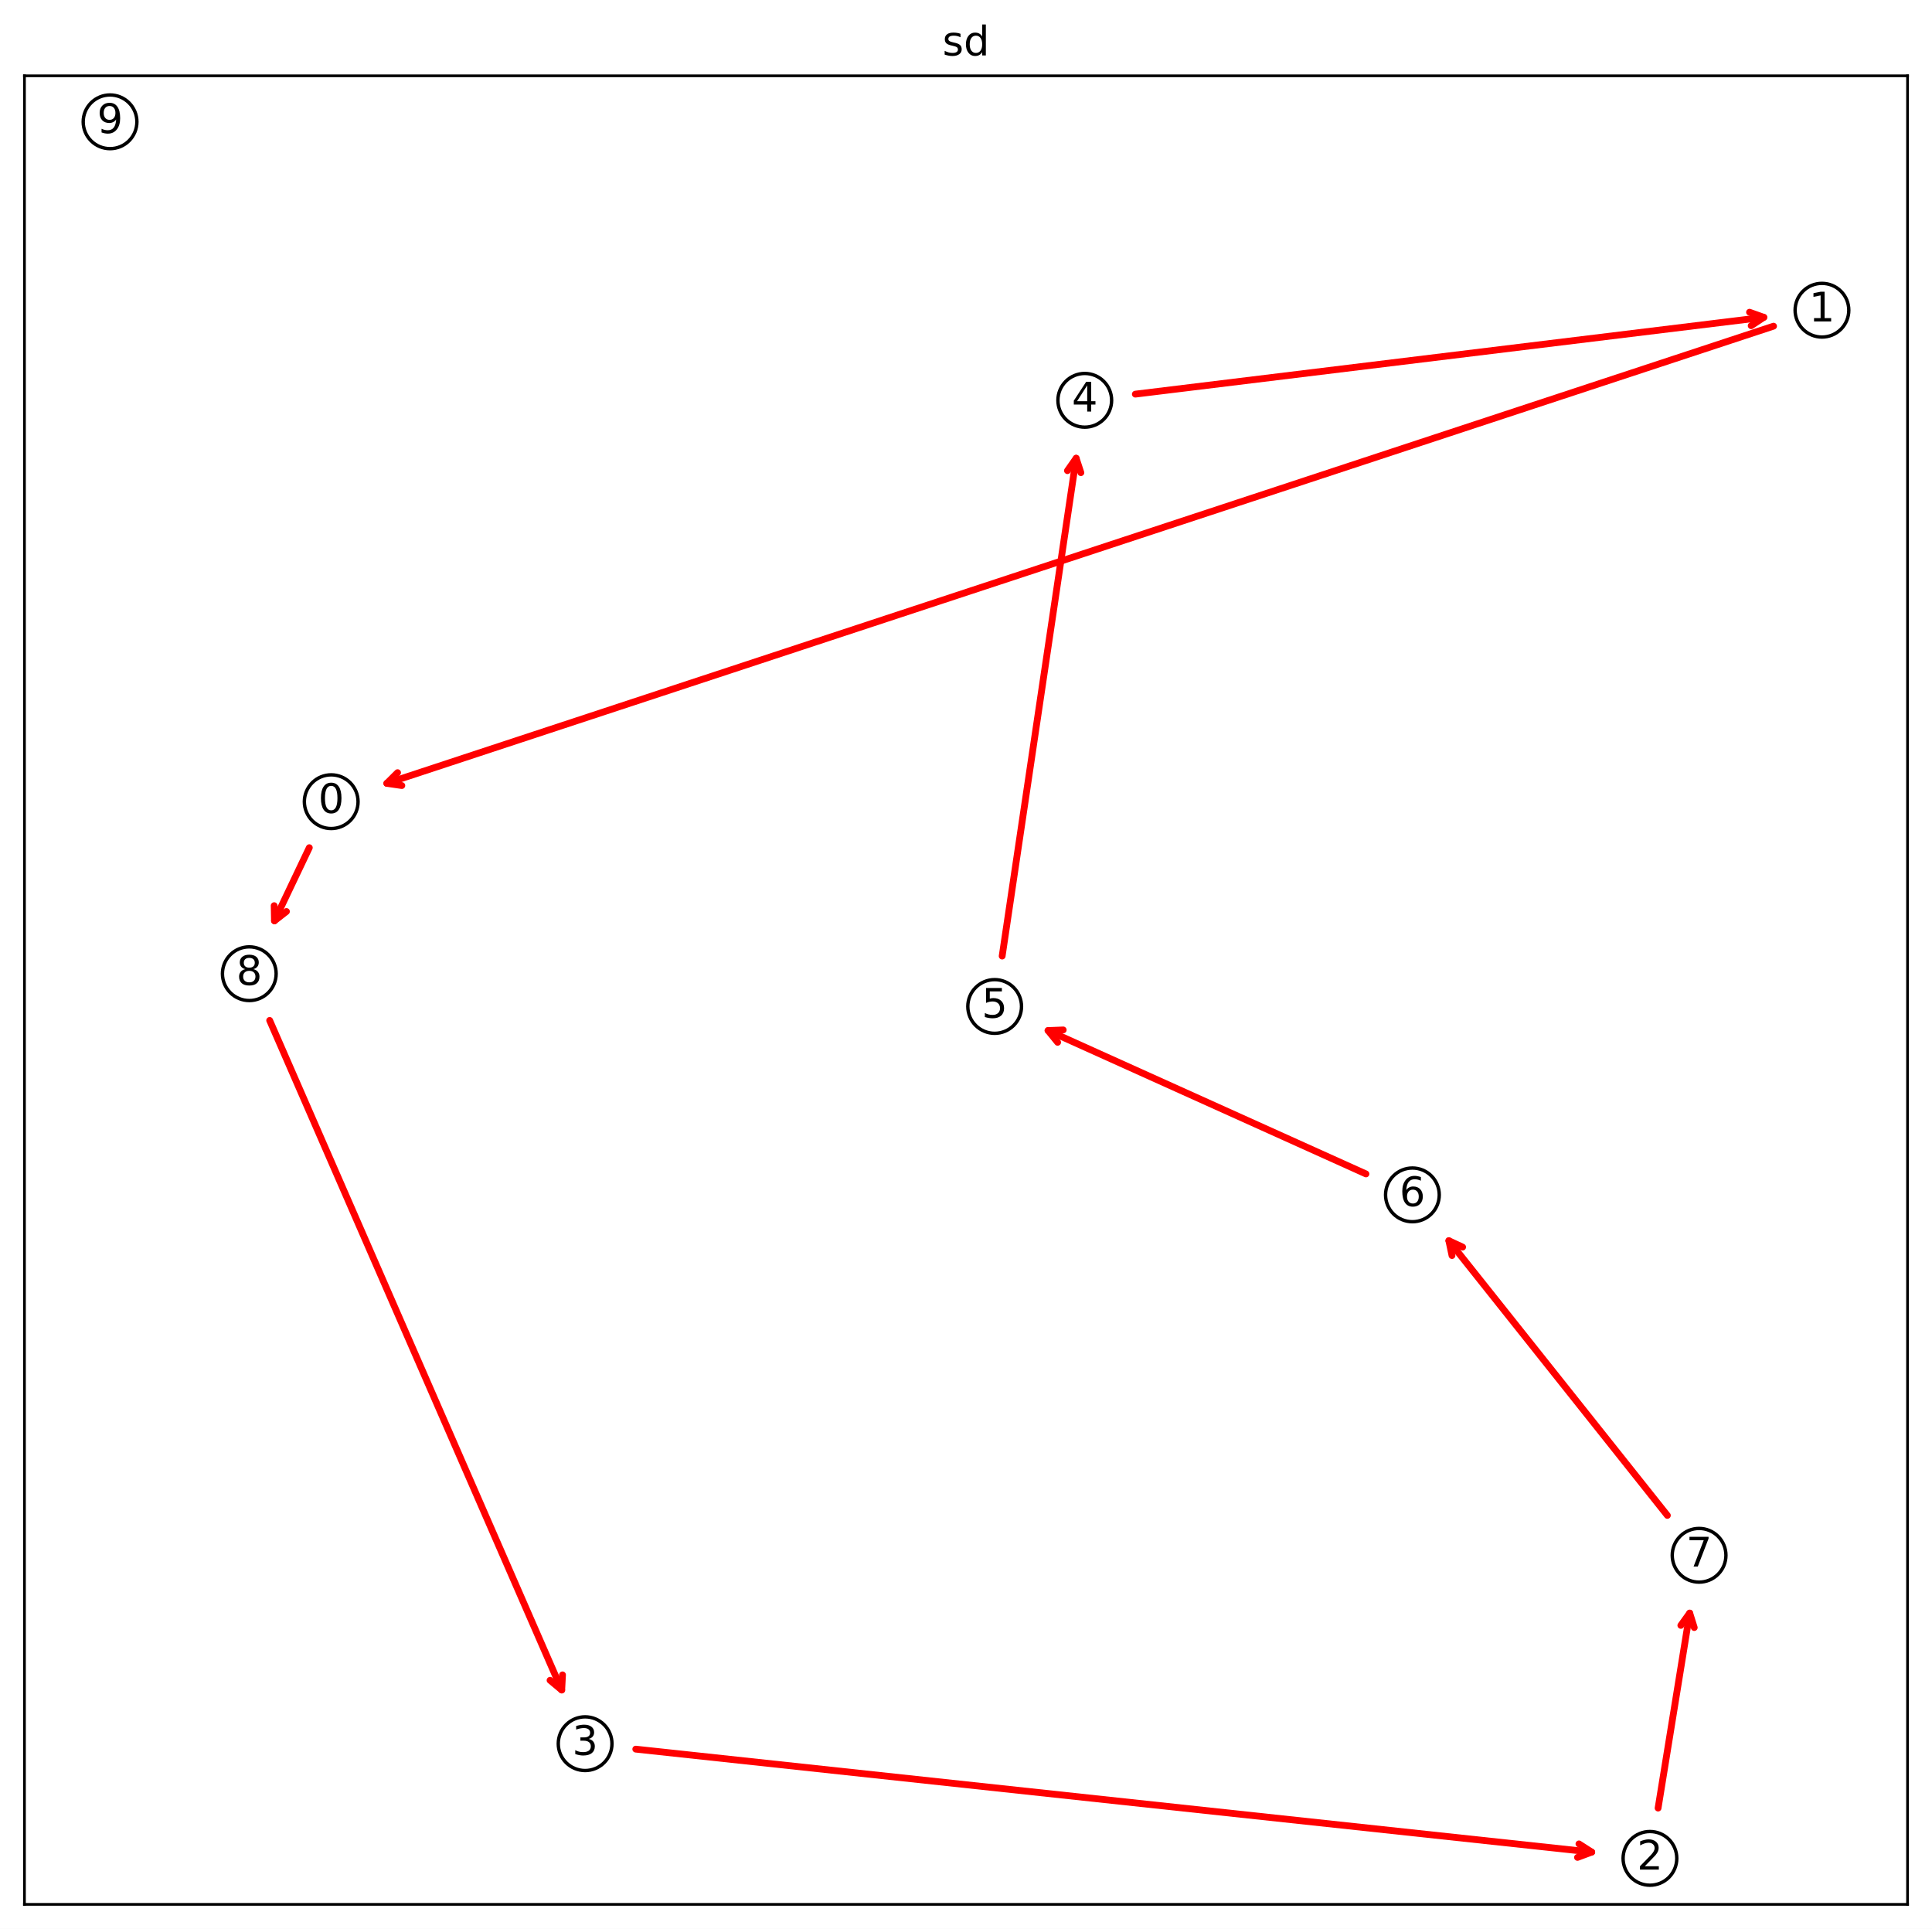
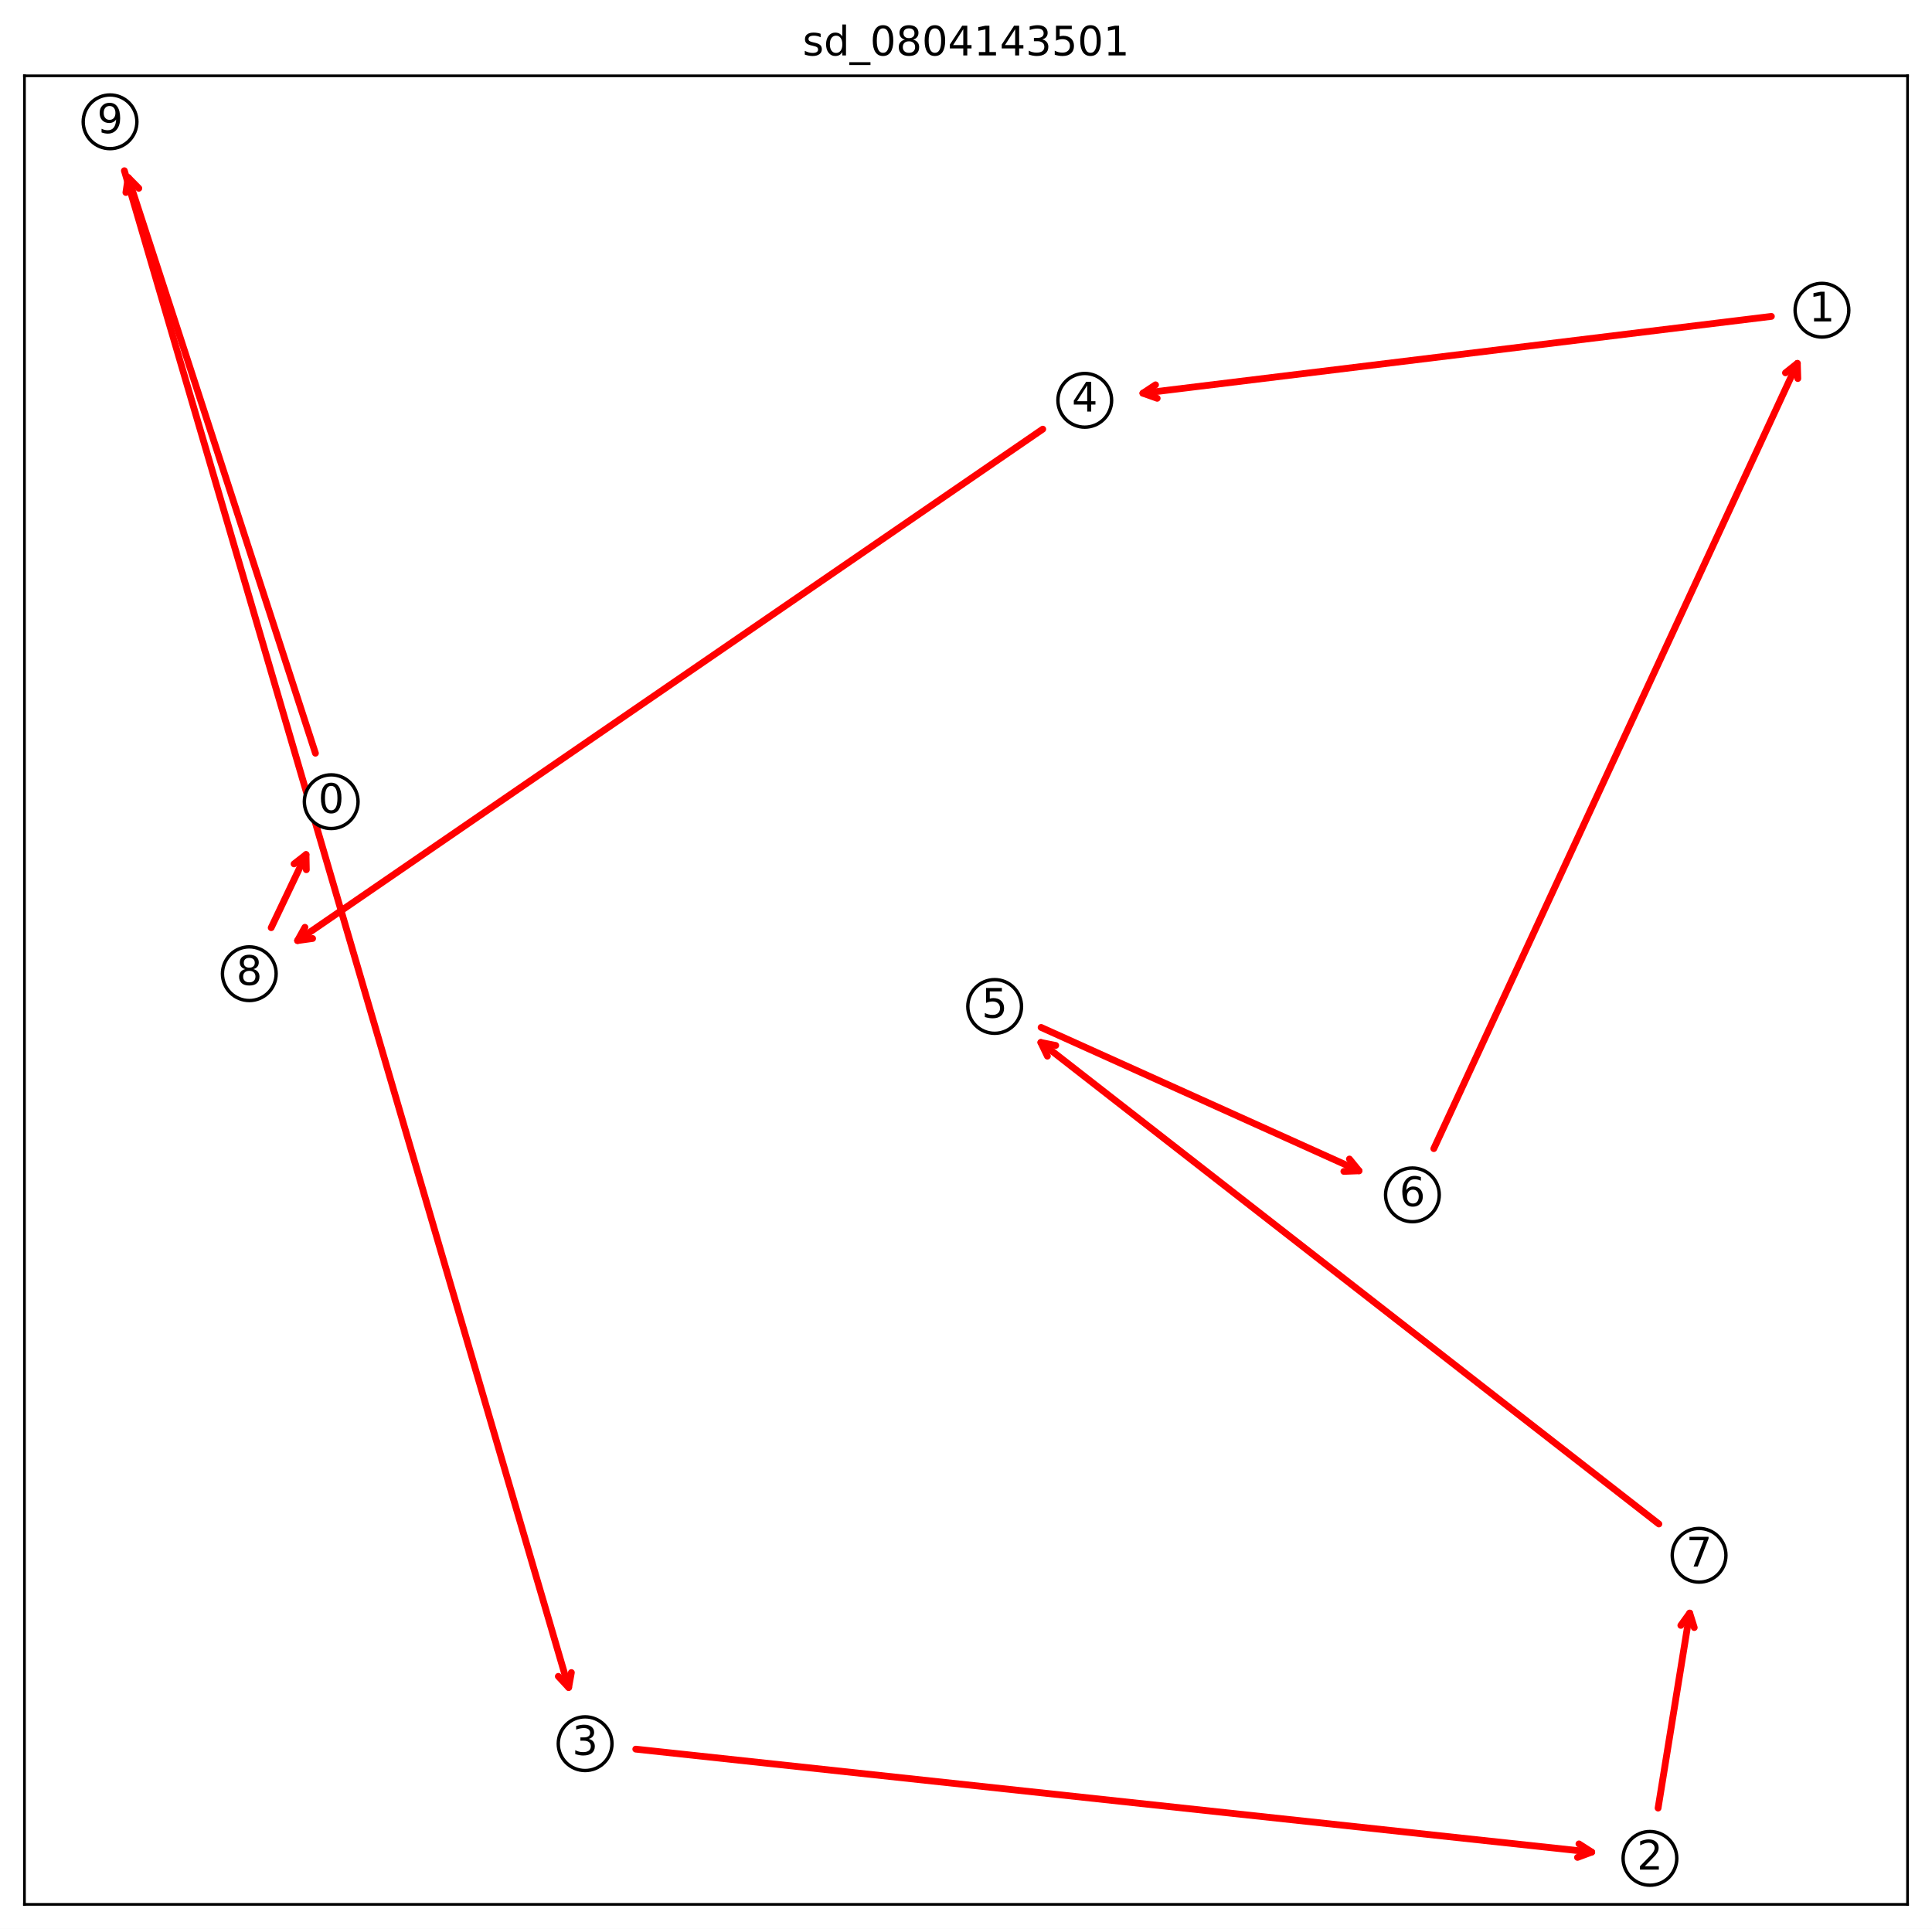
<svg xmlns="http://www.w3.org/2000/svg" xmlns:xlink="http://www.w3.org/1999/xlink" width="568.8pt" height="567.838pt" viewBox="0 0 568.8 567.838" version="1.1">
  <defs>
    <style type="text/css">*{stroke-linejoin: round; stroke-linecap: butt}</style>
  </defs>
  <g id="figure_1">
    <g id="patch_1">
      <path d="M 0 567.838  L 568.8 567.838  L 568.8 0  L 0 0  z " style="fill: #ffffff" />
    </g>
    <g id="axes_1">
      <g id="patch_2">
        <path d="M 7.2 560.638  L 561.6 560.638  L 561.6 22.318  L 7.2 22.318  z " style="fill: #ffffff" />
      </g>
      <g id="matplotlib.axis_1" />
      <g id="matplotlib.axis_2" />
      <g id="patch_3">
-         <path d="M 91.062 249.555  Q 85.453 261.333 80.806 271.093  " style="fill: none; stroke: #ff0000; stroke-width: 2; stroke-linecap: round" />
-         <path d="M 84.331 268.341  L 80.806 271.093  L 80.72 266.622  " style="fill: none; stroke: #ff0000; stroke-width: 2; stroke-linecap: round" />
+         <path d="M 92.869 221.748  Q 64.955 135.937 37.732 52.252  " style="fill: none; stroke: #ff0000; stroke-width: 2; stroke-linecap: round" />
+         <path d="M 37.067 56.674  L 37.732 52.252  L 40.871 55.437  " style="fill: none; stroke: #ff0000; stroke-width: 2; stroke-linecap: round" />
      </g>
      <g id="patch_4">
-         <path d="M 79.392 300.404  Q 122.831 399.996 165.376 497.538  " style="fill: none; stroke: #ff0000; stroke-width: 2; stroke-linecap: round" />
-         <path d="M 165.61 493.072  L 165.376 497.538  L 161.944 494.671  " style="fill: none; stroke: #ff0000; stroke-width: 2; stroke-linecap: round" />
+         <path d="M 36.616 50.254  Q 102.332 274.596 167.42 496.792  " style="fill: none; stroke: #ff0000; stroke-width: 2; stroke-linecap: round" />
+         <path d="M 168.215 492.391  L 167.42 496.792  L 164.376 493.515  " style="fill: none; stroke: #ff0000; stroke-width: 2; stroke-linecap: round" />
      </g>
      <g id="patch_5">
        <path d="M 187.176 514.94  Q 329.012 530.215 468.624 545.25  " style="fill: none; stroke: #ff0000; stroke-width: 2; stroke-linecap: round" />
        <path d="M 464.861 542.833  L 468.624 545.25  L 464.433 546.81  " style="fill: none; stroke: #ff0000; stroke-width: 2; stroke-linecap: round" />
      </g>
      <g id="patch_6">
        <path d="M 488.16 532.291  Q 492.993 502.482 497.469 474.881  " style="fill: none; stroke: #ff0000; stroke-width: 2; stroke-linecap: round" />
        <path d="M 494.855 478.509  L 497.469 474.881  L 498.803 479.149  " style="fill: none; stroke: #ff0000; stroke-width: 2; stroke-linecap: round" />
      </g>
      <g id="patch_7">
-         <path d="M 490.891 446.132  Q 458.028 404.819 426.557 365.256  " style="fill: none; stroke: #ff0000; stroke-width: 2; stroke-linecap: round" />
-         <path d="M 427.482 369.632  L 426.557 365.256  L 430.613 367.142  " style="fill: none; stroke: #ff0000; stroke-width: 2; stroke-linecap: round" />
+         <path d="M 488.396 448.653  Q 396.534 377.086 306.435 306.893  " style="fill: none; stroke: #ff0000; stroke-width: 2; stroke-linecap: round" />
+         <path d="M 308.362 310.929  L 306.435 306.893  L 310.82 307.773  " style="fill: none; stroke: #ff0000; stroke-width: 2; stroke-linecap: round" />
      </g>
      <g id="patch_8">
-         <path d="M 402.153 345.599  Q 354.334 324.033 308.553 303.387  " style="fill: none; stroke: #ff0000; stroke-width: 2; stroke-linecap: round" />
-         <path d="M 311.377 306.855  L 308.553 303.387  L 313.021 303.208  " style="fill: none; stroke: #ff0000; stroke-width: 2; stroke-linecap: round" />
+         <path d="M 306.513 302.467  Q 354.332 324.033 400.113 344.679  " style="fill: none; stroke: #ff0000; stroke-width: 2; stroke-linecap: round" />
+         <path d="M 397.289 341.212  L 400.113 344.679  L 395.645 344.858  " style="fill: none; stroke: #ff0000; stroke-width: 2; stroke-linecap: round" />
      </g>
      <g id="patch_9">
-         <path d="M 295.046 281.464  Q 306.103 207.076 316.832 134.9  " style="fill: none; stroke: #ff0000; stroke-width: 2; stroke-linecap: round" />
-         <path d="M 314.266 138.562  L 316.832 134.9  L 318.222 139.151  " style="fill: none; stroke: #ff0000; stroke-width: 2; stroke-linecap: round" />
+         <path d="M 422.127 338.154  Q 476.112 221.547 529.157 106.969  " style="fill: none; stroke: #ff0000; stroke-width: 2; stroke-linecap: round" />
+         <path d="M 525.662 109.759  L 529.157 106.969  L 529.292 111.44  " style="fill: none; stroke: #ff0000; stroke-width: 2; stroke-linecap: round" />
      </g>
      <g id="patch_10">
-         <path d="M 334.252 116.032  Q 427.882 104.588 519.291 93.416  " style="fill: none; stroke: #ff0000; stroke-width: 2; stroke-linecap: round" />
-         <path d="M 515.078 91.916  L 519.291 93.416  L 515.564 95.887  " style="fill: none; stroke: #ff0000; stroke-width: 2; stroke-linecap: round" />
+         <path d="M 521.514 93.144  Q 427.885 104.588 336.475 115.76  " style="fill: none; stroke: #ff0000; stroke-width: 2; stroke-linecap: round" />
+         <path d="M 340.688 117.26  L 336.475 115.76  L 340.203 113.29  " style="fill: none; stroke: #ff0000; stroke-width: 2; stroke-linecap: round" />
      </g>
      <g id="patch_11">
-         <path d="M 522.152 96.022  Q 316.954 163.67 113.879 230.618  " style="fill: none; stroke: #ff0000; stroke-width: 2; stroke-linecap: round" />
-         <path d="M 118.304 231.265  L 113.879 230.618  L 117.052 227.466  " style="fill: none; stroke: #ff0000; stroke-width: 2; stroke-linecap: round" />
+         <path d="M 307 126.338  Q 196.38 202.254 87.604 276.904  " style="fill: none; stroke: #ff0000; stroke-width: 2; stroke-linecap: round" />
+         <path d="M 92.034 276.29  L 87.604 276.904  L 89.771 272.991  " style="fill: none; stroke: #ff0000; stroke-width: 2; stroke-linecap: round" />
      </g>
      <g id="patch_12">
+         <path d="M 79.843 273.114  Q 85.452 261.336 90.099 251.576  " style="fill: none; stroke: #ff0000; stroke-width: 2; stroke-linecap: round" />
+         <path d="M 86.574 254.328  L 90.099 251.576  L 90.185 256.048  " style="fill: none; stroke: #ff0000; stroke-width: 2; stroke-linecap: round" />
+       </g>
+       <g id="patch_13">
        <path d="M 7.2 560.638  L 7.2 22.318  " style="fill: none; stroke: #000000; stroke-width: 0.8; stroke-linejoin: miter; stroke-linecap: square" />
      </g>
-       <g id="patch_13">
+       <g id="patch_14">
        <path d="M 561.6 560.638  L 561.6 22.318  " style="fill: none; stroke: #000000; stroke-width: 0.8; stroke-linejoin: miter; stroke-linecap: square" />
      </g>
-       <g id="patch_14">
+       <g id="patch_15">
        <path d="M 7.2 560.638  L 561.6 560.638  " style="fill: none; stroke: #000000; stroke-width: 0.8; stroke-linejoin: miter; stroke-linecap: square" />
      </g>
-       <g id="patch_15">
+       <g id="patch_16">
        <path d="M 7.2 22.318  L 561.6 22.318  " style="fill: none; stroke: #000000; stroke-width: 0.8; stroke-linejoin: miter; stroke-linecap: square" />
      </g>
      <g id="PathCollection_1">
        <defs>
-           <path id="m304e640a51" d="M 0 7.906  C 2.097 7.906 4.108 7.073 5.59 5.59  C 7.073 4.108 7.906 2.097 7.906 0  C 7.906 -2.097 7.073 -4.108 5.59 -5.59  C 4.108 -7.073 2.097 -7.906 0 -7.906  C -2.097 -7.906 -4.108 -7.073 -5.59 -5.59  C -7.073 -4.108 -7.906 -2.097 -7.906 0  C -7.906 2.097 -7.073 4.108 -5.59 5.59  C -4.108 7.073 -2.097 7.906 0 7.906  z " style="stroke: #000000" />
+           <path id="m230022b183" d="M 0 7.906  C 2.097 7.906 4.108 7.073 5.59 5.59  C 7.073 4.108 7.906 2.097 7.906 0  C 7.906 -2.097 7.073 -4.108 5.59 -5.59  C 4.108 -7.073 2.097 -7.906 0 -7.906  C -2.097 -7.906 -4.108 -7.073 -5.59 -5.59  C -7.073 -4.108 -7.906 -2.097 -7.906 0  C -7.906 2.097 -7.073 4.108 -5.59 5.59  C -4.108 7.073 -2.097 7.906 0 7.906  z " style="stroke: #000000" />
        </defs>
-         <g clip-path="url(#p62810bb80d)">
-           <use xlink:href="#m304e640a51" x="97.51" y="236.014" style="fill: #ffffff; stroke: #000000" />
-           <use xlink:href="#m304e640a51" x="536.4" y="91.325" style="fill: #ffffff; stroke: #000000" />
-           <use xlink:href="#m304e640a51" x="485.759" y="547.095" style="fill: #ffffff; stroke: #000000" />
-           <use xlink:href="#m304e640a51" x="172.266" y="513.335" style="fill: #ffffff; stroke: #000000" />
-           <use xlink:href="#m304e640a51" x="319.367" y="117.851" style="fill: #ffffff; stroke: #000000" />
-           <use xlink:href="#m304e640a51" x="292.84" y="296.301" style="fill: #ffffff; stroke: #000000" />
-           <use xlink:href="#m304e640a51" x="415.826" y="351.765" style="fill: #ffffff; stroke: #000000" />
-           <use xlink:href="#m304e640a51" x="500.228" y="457.87" style="fill: #ffffff; stroke: #000000" />
-           <use xlink:href="#m304e640a51" x="73.395" y="286.655" style="fill: #ffffff; stroke: #000000" />
-           <use xlink:href="#m304e640a51" x="32.4" y="35.861" style="fill: #ffffff; stroke: #000000" />
+         <g clip-path="url(#p1cd1645c29)">
+           <use xlink:href="#m230022b183" x="97.51" y="236.014" style="fill: #ffffff; stroke: #000000" />
+           <use xlink:href="#m230022b183" x="536.4" y="91.325" style="fill: #ffffff; stroke: #000000" />
+           <use xlink:href="#m230022b183" x="485.759" y="547.095" style="fill: #ffffff; stroke: #000000" />
+           <use xlink:href="#m230022b183" x="172.266" y="513.335" style="fill: #ffffff; stroke: #000000" />
+           <use xlink:href="#m230022b183" x="319.367" y="117.851" style="fill: #ffffff; stroke: #000000" />
+           <use xlink:href="#m230022b183" x="292.84" y="296.301" style="fill: #ffffff; stroke: #000000" />
+           <use xlink:href="#m230022b183" x="415.826" y="351.765" style="fill: #ffffff; stroke: #000000" />
+           <use xlink:href="#m230022b183" x="500.228" y="457.87" style="fill: #ffffff; stroke: #000000" />
+           <use xlink:href="#m230022b183" x="73.395" y="286.655" style="fill: #ffffff; stroke: #000000" />
+           <use xlink:href="#m230022b183" x="32.4" y="35.861" style="fill: #ffffff; stroke: #000000" />
        </g>
      </g>
      <g id="text_1">
-         <g transform="translate(277.4653 16.31812) scale(0.12 -0.12)">
+         <g transform="translate(236.2903 16.31812) scale(0.12 -0.12)">
          <defs>
            <path id="DejaVuSans-73" d="M 2834 3397  L 2834 2853  Q 2591 2978 2328 3040  Q 2066 3103 1784 3103  Q 1356 3103 1142 2972  Q 928 2841 928 2578  Q 928 2378 1081 2264  Q 1234 2150 1697 2047  L 1894 2003  Q 2506 1872 2764 1633  Q 3022 1394 3022 966  Q 3022 478 2636 193  Q 2250 -91 1575 -91  Q 1294 -91 989 -36  Q 684 19 347 128  L 347 722  Q 666 556 975 473  Q 1284 391 1588 391  Q 1994 391 2212 530  Q 2431 669 2431 922  Q 2431 1156 2273 1281  Q 2116 1406 1581 1522  L 1381 1569  Q 847 1681 609 1914  Q 372 2147 372 2553  Q 372 3047 722 3315  Q 1072 3584 1716 3584  Q 2034 3584 2315 3537  Q 2597 3491 2834 3397  z " transform="scale(0.015625)" />
            <path id="DejaVuSans-64" d="M 2906 2969  L 2906 4863  L 3481 4863  L 3481 0  L 2906 0  L 2906 525  Q 2725 213 2448 61  Q 2172 -91 1784 -91  Q 1150 -91 751 415  Q 353 922 353 1747  Q 353 2572 751 3078  Q 1150 3584 1784 3584  Q 2172 3584 2448 3432  Q 2725 3281 2906 2969  z M 947 1747  Q 947 1113 1208 752  Q 1469 391 1925 391  Q 2381 391 2643 752  Q 2906 1113 2906 1747  Q 2906 2381 2643 2742  Q 2381 3103 1925 3103  Q 1469 3103 1208 2742  Q 947 2381 947 1747  z " transform="scale(0.015625)" />
+             <path id="DejaVuSans-5f" d="M 3263 -1063  L 3263 -1509  L -63 -1509  L -63 -1063  L 3263 -1063  z " transform="scale(0.015625)" />
+             <path id="DejaVuSans-30" d="M 2034 4250  Q 1547 4250 1301 3770  Q 1056 3291 1056 2328  Q 1056 1369 1301 889  Q 1547 409 2034 409  Q 2525 409 2770 889  Q 3016 1369 3016 2328  Q 3016 3291 2770 3770  Q 2525 4250 2034 4250  z M 2034 4750  Q 2819 4750 3233 4129  Q 3647 3509 3647 2328  Q 3647 1150 3233 529  Q 2819 -91 2034 -91  Q 1250 -91 836 529  Q 422 1150 422 2328  Q 422 3509 836 4129  Q 1250 4750 2034 4750  z " transform="scale(0.015625)" />
+             <path id="DejaVuSans-38" d="M 2034 2216  Q 1584 2216 1326 1975  Q 1069 1734 1069 1313  Q 1069 891 1326 650  Q 1584 409 2034 409  Q 2484 409 2743 651  Q 3003 894 3003 1313  Q 3003 1734 2745 1975  Q 2488 2216 2034 2216  z M 1403 2484  Q 997 2584 770 2862  Q 544 3141 544 3541  Q 544 4100 942 4425  Q 1341 4750 2034 4750  Q 2731 4750 3128 4425  Q 3525 4100 3525 3541  Q 3525 3141 3298 2862  Q 3072 2584 2669 2484  Q 3125 2378 3379 2068  Q 3634 1759 3634 1313  Q 3634 634 3220 271  Q 2806 -91 2034 -91  Q 1263 -91 848 271  Q 434 634 434 1313  Q 434 1759 690 2068  Q 947 2378 1403 2484  z M 1172 3481  Q 1172 3119 1398 2916  Q 1625 2713 2034 2713  Q 2441 2713 2670 2916  Q 2900 3119 2900 3481  Q 2900 3844 2670 4047  Q 2441 4250 2034 4250  Q 1625 4250 1398 4047  Q 1172 3844 1172 3481  z " transform="scale(0.015625)" />
+             <path id="DejaVuSans-34" d="M 2419 4116  L 825 1625  L 2419 1625  L 2419 4116  z M 2253 4666  L 3047 4666  L 3047 1625  L 3713 1625  L 3713 1100  L 3047 1100  L 3047 0  L 2419 0  L 2419 1100  L 313 1100  L 313 1709  L 2253 4666  z " transform="scale(0.015625)" />
+             <path id="DejaVuSans-31" d="M 794 531  L 1825 531  L 1825 4091  L 703 3866  L 703 4441  L 1819 4666  L 2450 4666  L 2450 531  L 3481 531  L 3481 0  L 794 0  L 794 531  z " transform="scale(0.015625)" />
+             <path id="DejaVuSans-33" d="M 2597 2516  Q 3050 2419 3304 2112  Q 3559 1806 3559 1356  Q 3559 666 3084 287  Q 2609 -91 1734 -91  Q 1441 -91 1130 -33  Q 819 25 488 141  L 488 750  Q 750 597 1062 519  Q 1375 441 1716 441  Q 2309 441 2620 675  Q 2931 909 2931 1356  Q 2931 1769 2642 2001  Q 2353 2234 1838 2234  L 1294 2234  L 1294 2753  L 1863 2753  Q 2328 2753 2575 2939  Q 2822 3125 2822 3475  Q 2822 3834 2567 4026  Q 2313 4219 1838 4219  Q 1578 4219 1281 4162  Q 984 4106 628 3988  L 628 4550  Q 988 4650 1302 4700  Q 1616 4750 1894 4750  Q 2613 4750 3031 4423  Q 3450 4097 3450 3541  Q 3450 3153 3228 2886  Q 3006 2619 2597 2516  z " transform="scale(0.015625)" />
+             <path id="DejaVuSans-35" d="M 691 4666  L 3169 4666  L 3169 4134  L 1269 4134  L 1269 2991  Q 1406 3038 1543 3061  Q 1681 3084 1819 3084  Q 2600 3084 3056 2656  Q 3513 2228 3513 1497  Q 3513 744 3044 326  Q 2575 -91 1722 -91  Q 1428 -91 1123 -41  Q 819 9 494 109  L 494 744  Q 775 591 1075 516  Q 1375 441 1709 441  Q 2250 441 2565 725  Q 2881 1009 2881 1497  Q 2881 1984 2565 2268  Q 2250 2553 1709 2553  Q 1456 2553 1204 2497  Q 953 2441 691 2322  L 691 4666  z " transform="scale(0.015625)" />
          </defs>
          <use xlink:href="#DejaVuSans-73" />
          <use xlink:href="#DejaVuSans-64" transform="translate(52.09961 0)" />
+           <use xlink:href="#DejaVuSans-5f" transform="translate(115.5762 0)" />
+           <use xlink:href="#DejaVuSans-30" transform="translate(165.5762 0)" />
+           <use xlink:href="#DejaVuSans-38" transform="translate(229.1992 0)" />
+           <use xlink:href="#DejaVuSans-30" transform="translate(292.8223 0)" />
+           <use xlink:href="#DejaVuSans-34" transform="translate(356.4453 0)" />
+           <use xlink:href="#DejaVuSans-31" transform="translate(420.0684 0)" />
+           <use xlink:href="#DejaVuSans-34" transform="translate(483.6914 0)" />
+           <use xlink:href="#DejaVuSans-33" transform="translate(547.3145 0)" />
+           <use xlink:href="#DejaVuSans-35" transform="translate(610.9375 0)" />
+           <use xlink:href="#DejaVuSans-30" transform="translate(674.5605 0)" />
+           <use xlink:href="#DejaVuSans-31" transform="translate(738.1836 0)" />
        </g>
      </g>
      <g id="text_2">
        <g transform="translate(93.69255 239.3253) scale(0.12 -0.12)">
-           <defs>
-             <path id="DejaVuSans-30" d="M 2034 4250  Q 1547 4250 1301 3770  Q 1056 3291 1056 2328  Q 1056 1369 1301 889  Q 1547 409 2034 409  Q 2525 409 2770 889  Q 3016 1369 3016 2328  Q 3016 3291 2770 3770  Q 2525 4250 2034 4250  z M 2034 4750  Q 2819 4750 3233 4129  Q 3647 3509 3647 2328  Q 3647 1150 3233 529  Q 2819 -91 2034 -91  Q 1250 -91 836 529  Q 422 1150 422 2328  Q 422 3509 836 4129  Q 1250 4750 2034 4750  z " transform="scale(0.015625)" />
-           </defs>
          <use xlink:href="#DejaVuSans-30" />
        </g>
      </g>
      <g id="text_3">
        <g transform="translate(532.5825 94.63626) scale(0.12 -0.12)">
-           <defs>
-             <path id="DejaVuSans-31" d="M 794 531  L 1825 531  L 1825 4091  L 703 3866  L 703 4441  L 1819 4666  L 2450 4666  L 2450 531  L 3481 531  L 3481 0  L 794 0  L 794 531  z " transform="scale(0.015625)" />
-           </defs>
          <use xlink:href="#DejaVuSans-31" />
        </g>
      </g>
      <g id="text_4">
        <g transform="translate(481.9414 550.4066) scale(0.12 -0.12)">
          <defs>
            <path id="DejaVuSans-32" d="M 1228 531  L 3431 531  L 3431 0  L 469 0  L 469 531  Q 828 903 1448 1529  Q 2069 2156 2228 2338  Q 2531 2678 2651 2914  Q 2772 3150 2772 3378  Q 2772 3750 2511 3984  Q 2250 4219 1831 4219  Q 1534 4219 1204 4116  Q 875 4013 500 3803  L 500 4441  Q 881 4594 1212 4672  Q 1544 4750 1819 4750  Q 2544 4750 2975 4387  Q 3406 4025 3406 3419  Q 3406 3131 3298 2873  Q 3191 2616 2906 2266  Q 2828 2175 2409 1742  Q 1991 1309 1228 531  z " transform="scale(0.015625)" />
          </defs>
          <use xlink:href="#DejaVuSans-32" />
        </g>
      </g>
      <g id="text_5">
        <g transform="translate(168.4485 516.6458) scale(0.12 -0.12)">
-           <defs>
-             <path id="DejaVuSans-33" d="M 2597 2516  Q 3050 2419 3304 2112  Q 3559 1806 3559 1356  Q 3559 666 3084 287  Q 2609 -91 1734 -91  Q 1441 -91 1130 -33  Q 819 25 488 141  L 488 750  Q 750 597 1062 519  Q 1375 441 1716 441  Q 2309 441 2620 675  Q 2931 909 2931 1356  Q 2931 1769 2642 2001  Q 2353 2234 1838 2234  L 1294 2234  L 1294 2753  L 1863 2753  Q 2328 2753 2575 2939  Q 2822 3125 2822 3475  Q 2822 3834 2567 4026  Q 2313 4219 1838 4219  Q 1578 4219 1281 4162  Q 984 4106 628 3988  L 628 4550  Q 988 4650 1302 4700  Q 1616 4750 1894 4750  Q 2613 4750 3031 4423  Q 3450 4097 3450 3541  Q 3450 3153 3228 2886  Q 3006 2619 2597 2516  z " transform="scale(0.015625)" />
-           </defs>
          <use xlink:href="#DejaVuSans-33" />
        </g>
      </g>
      <g id="text_6">
        <g transform="translate(315.549 121.1626) scale(0.12 -0.12)">
-           <defs>
-             <path id="DejaVuSans-34" d="M 2419 4116  L 825 1625  L 2419 1625  L 2419 4116  z M 2253 4666  L 3047 4666  L 3047 1625  L 3713 1625  L 3713 1100  L 3047 1100  L 3047 0  L 2419 0  L 2419 1100  L 313 1100  L 313 1709  L 2253 4666  z " transform="scale(0.015625)" />
-           </defs>
          <use xlink:href="#DejaVuSans-34" />
        </g>
      </g>
      <g id="text_7">
        <g transform="translate(289.0227 299.6123) scale(0.12 -0.12)">
-           <defs>
-             <path id="DejaVuSans-35" d="M 691 4666  L 3169 4666  L 3169 4134  L 1269 4134  L 1269 2991  Q 1406 3038 1543 3061  Q 1681 3084 1819 3084  Q 2600 3084 3056 2656  Q 3513 2228 3513 1497  Q 3513 744 3044 326  Q 2575 -91 1722 -91  Q 1428 -91 1123 -41  Q 819 9 494 109  L 494 744  Q 775 591 1075 516  Q 1375 441 1709 441  Q 2250 441 2565 725  Q 2881 1009 2881 1497  Q 2881 1984 2565 2268  Q 2250 2553 1709 2553  Q 1456 2553 1204 2497  Q 953 2441 691 2322  L 691 4666  z " transform="scale(0.015625)" />
-           </defs>
          <use xlink:href="#DejaVuSans-35" />
        </g>
      </g>
      <g id="text_8">
        <g transform="translate(412.0083 355.0765) scale(0.12 -0.12)">
          <defs>
            <path id="DejaVuSans-36" d="M 2113 2584  Q 1688 2584 1439 2293  Q 1191 2003 1191 1497  Q 1191 994 1439 701  Q 1688 409 2113 409  Q 2538 409 2786 701  Q 3034 994 3034 1497  Q 3034 2003 2786 2293  Q 2538 2584 2113 2584  z M 3366 4563  L 3366 3988  Q 3128 4100 2886 4159  Q 2644 4219 2406 4219  Q 1781 4219 1451 3797  Q 1122 3375 1075 2522  Q 1259 2794 1537 2939  Q 1816 3084 2150 3084  Q 2853 3084 3261 2657  Q 3669 2231 3669 1497  Q 3669 778 3244 343  Q 2819 -91 2113 -91  Q 1303 -91 875 529  Q 447 1150 447 2328  Q 447 3434 972 4092  Q 1497 4750 2381 4750  Q 2619 4750 2861 4703  Q 3103 4656 3366 4563  z " transform="scale(0.015625)" />
          </defs>
          <use xlink:href="#DejaVuSans-36" />
        </g>
      </g>
      <g id="text_9">
        <g transform="translate(496.4103 461.1817) scale(0.12 -0.12)">
          <defs>
            <path id="DejaVuSans-37" d="M 525 4666  L 3525 4666  L 3525 4397  L 1831 0  L 1172 0  L 2766 4134  L 525 4134  L 525 4666  z " transform="scale(0.015625)" />
          </defs>
          <use xlink:href="#DejaVuSans-37" />
        </g>
      </g>
      <g id="text_10">
        <g transform="translate(69.57771 289.9664) scale(0.12 -0.12)">
-           <defs>
-             <path id="DejaVuSans-38" d="M 2034 2216  Q 1584 2216 1326 1975  Q 1069 1734 1069 1313  Q 1069 891 1326 650  Q 1584 409 2034 409  Q 2484 409 2743 651  Q 3003 894 3003 1313  Q 3003 1734 2745 1975  Q 2488 2216 2034 2216  z M 1403 2484  Q 997 2584 770 2862  Q 544 3141 544 3541  Q 544 4100 942 4425  Q 1341 4750 2034 4750  Q 2731 4750 3128 4425  Q 3525 4100 3525 3541  Q 3525 3141 3298 2862  Q 3072 2584 2669 2484  Q 3125 2378 3379 2068  Q 3634 1759 3634 1313  Q 3634 634 3220 271  Q 2806 -91 2034 -91  Q 1263 -91 848 271  Q 434 634 434 1313  Q 434 1759 690 2068  Q 947 2378 1403 2484  z M 1172 3481  Q 1172 3119 1398 2916  Q 1625 2713 2034 2713  Q 2441 2713 2670 2916  Q 2900 3119 2900 3481  Q 2900 3844 2670 4047  Q 2441 4250 2034 4250  Q 1625 4250 1398 4047  Q 1172 3844 1172 3481  z " transform="scale(0.015625)" />
-           </defs>
          <use xlink:href="#DejaVuSans-38" />
        </g>
      </g>
      <g id="text_11">
        <g transform="translate(28.5825 39.17215) scale(0.12 -0.12)">
          <defs>
            <path id="DejaVuSans-39" d="M 703 97  L 703 672  Q 941 559 1184 500  Q 1428 441 1663 441  Q 2288 441 2617 861  Q 2947 1281 2994 2138  Q 2813 1869 2534 1725  Q 2256 1581 1919 1581  Q 1219 1581 811 2004  Q 403 2428 403 3163  Q 403 3881 828 4315  Q 1253 4750 1959 4750  Q 2769 4750 3195 4129  Q 3622 3509 3622 2328  Q 3622 1225 3098 567  Q 2575 -91 1691 -91  Q 1453 -91 1209 -44  Q 966 3 703 97  z M 1959 2075  Q 2384 2075 2632 2365  Q 2881 2656 2881 3163  Q 2881 3666 2632 3958  Q 2384 4250 1959 4250  Q 1534 4250 1286 3958  Q 1038 3666 1038 3163  Q 1038 2656 1286 2365  Q 1534 2075 1959 2075  z " transform="scale(0.015625)" />
          </defs>
          <use xlink:href="#DejaVuSans-39" />
        </g>
      </g>
    </g>
  </g>
  <defs>
-     <clipPath id="p62810bb80d">
+     <clipPath id="p1cd1645c29">
      <rect x="7.2" y="22.318" width="554.4" height="538.32" />
    </clipPath>
  </defs>
</svg>
